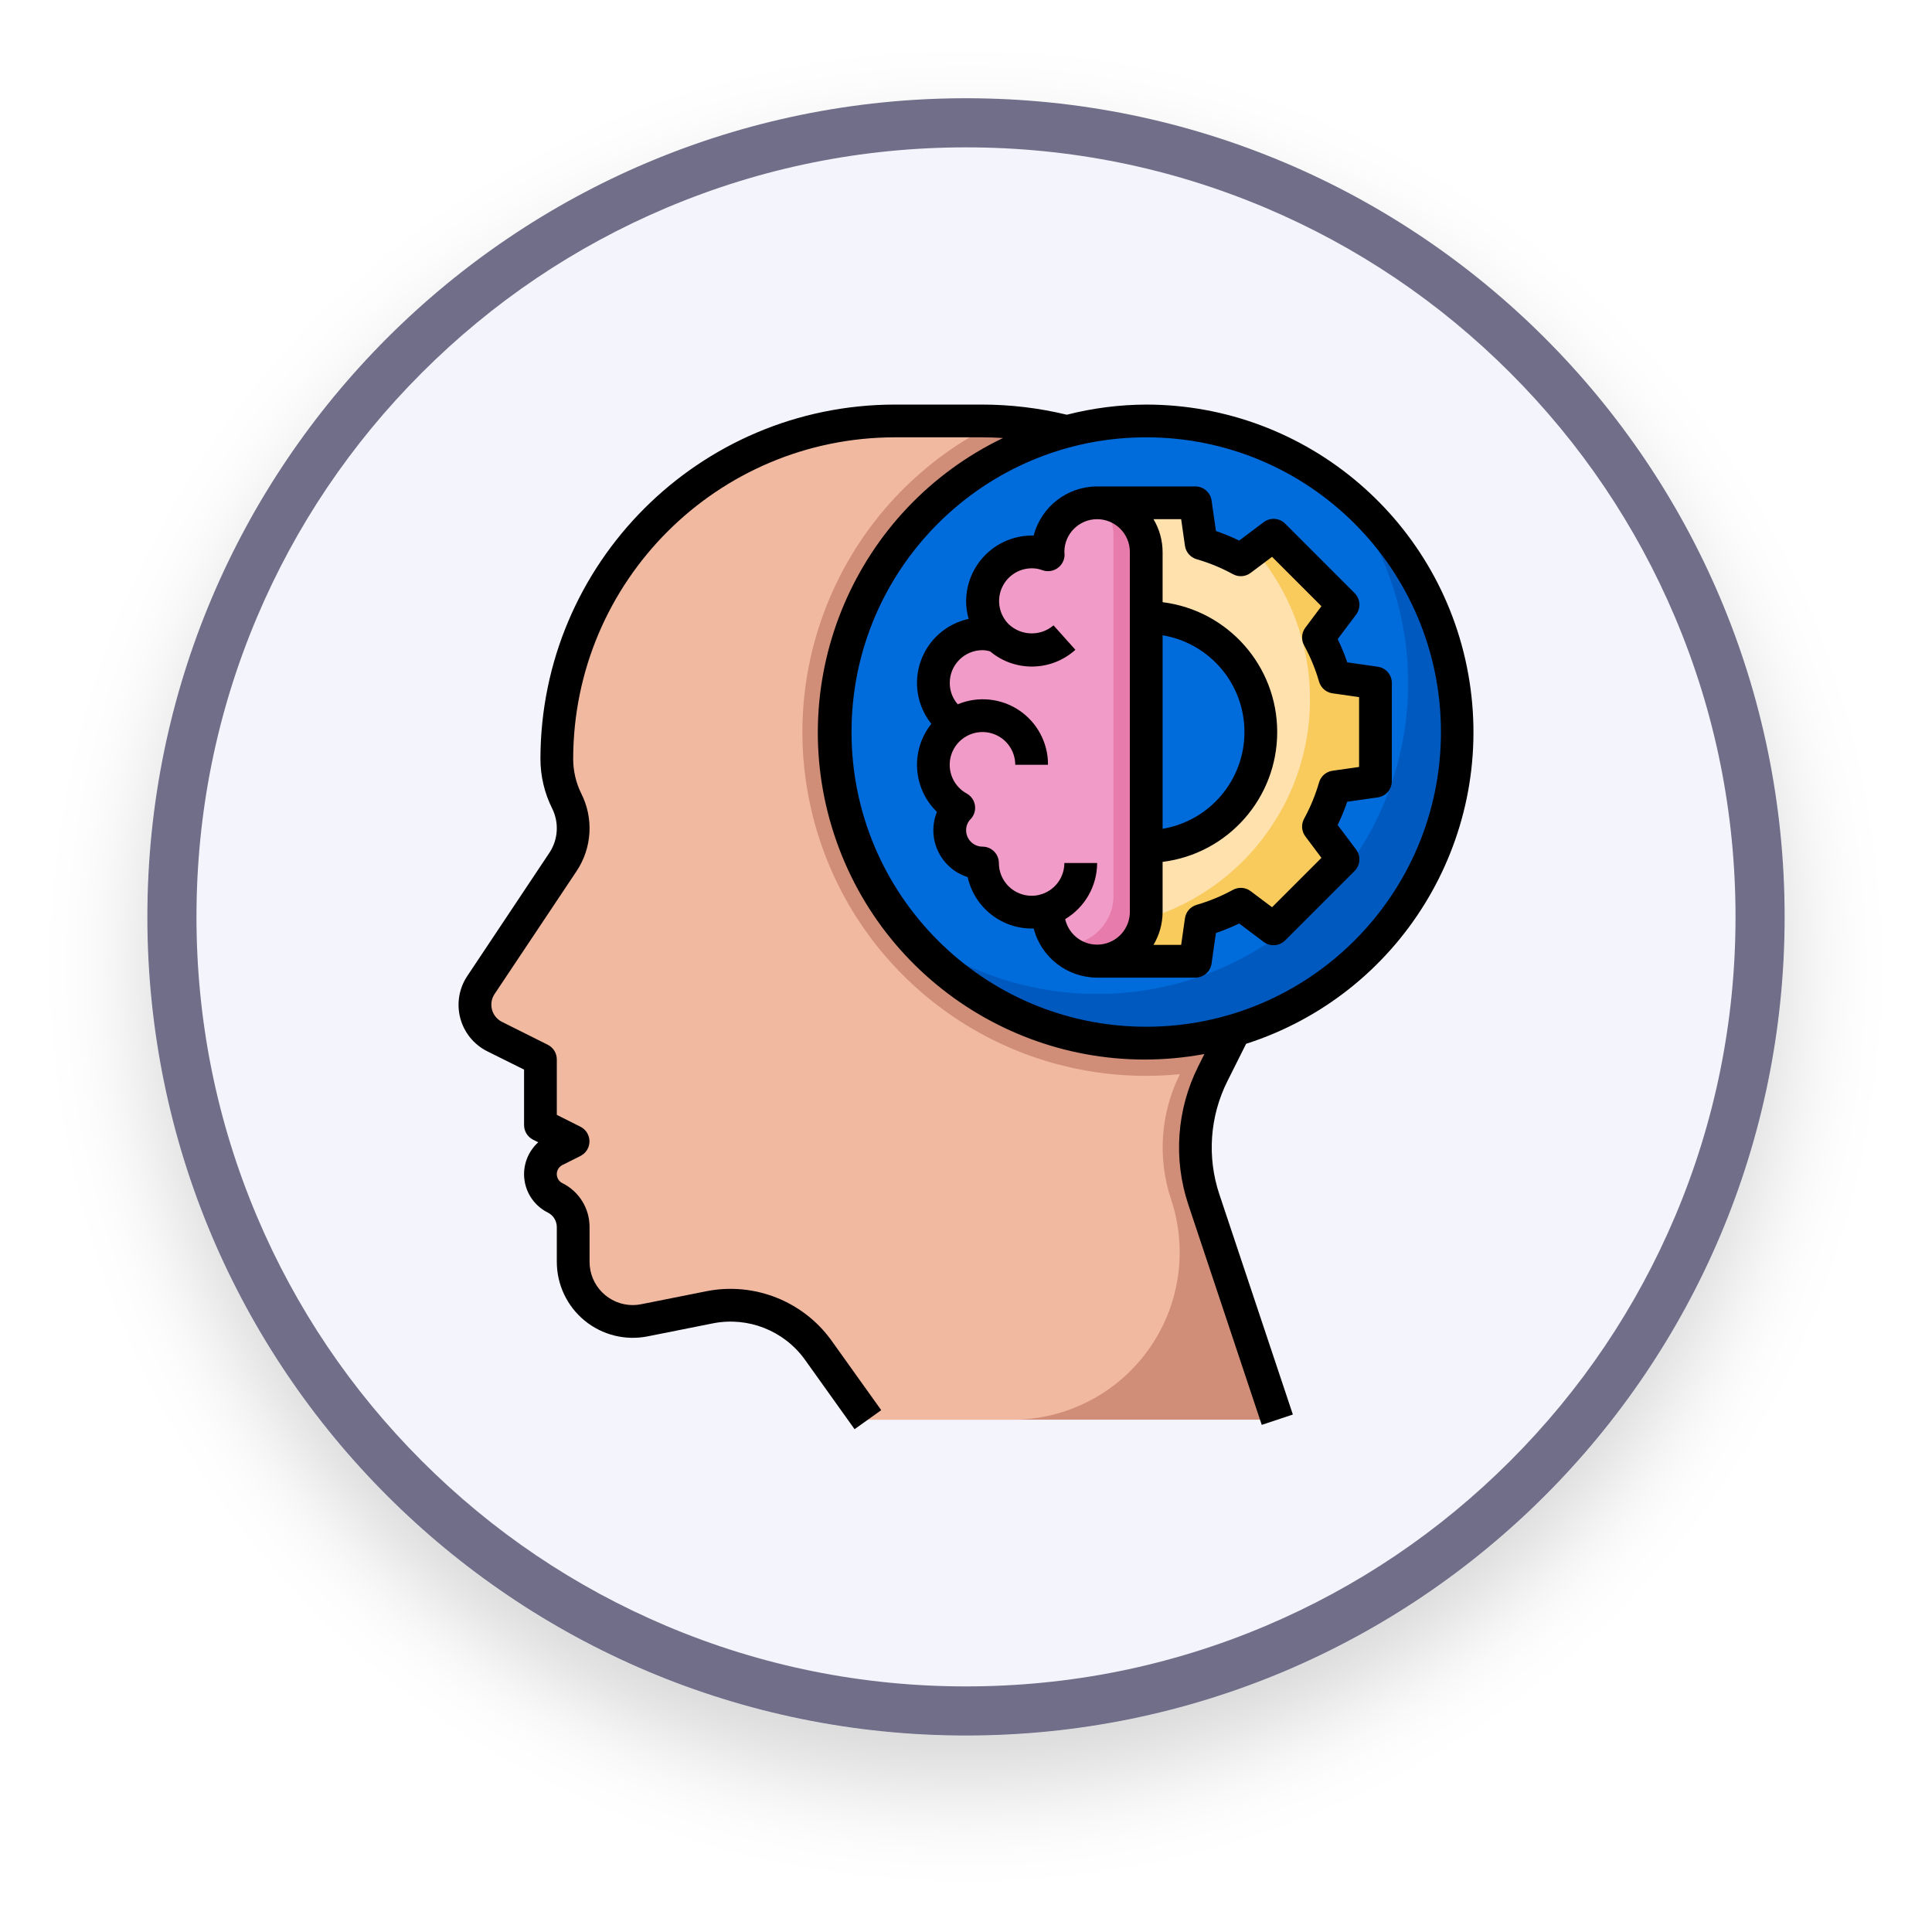
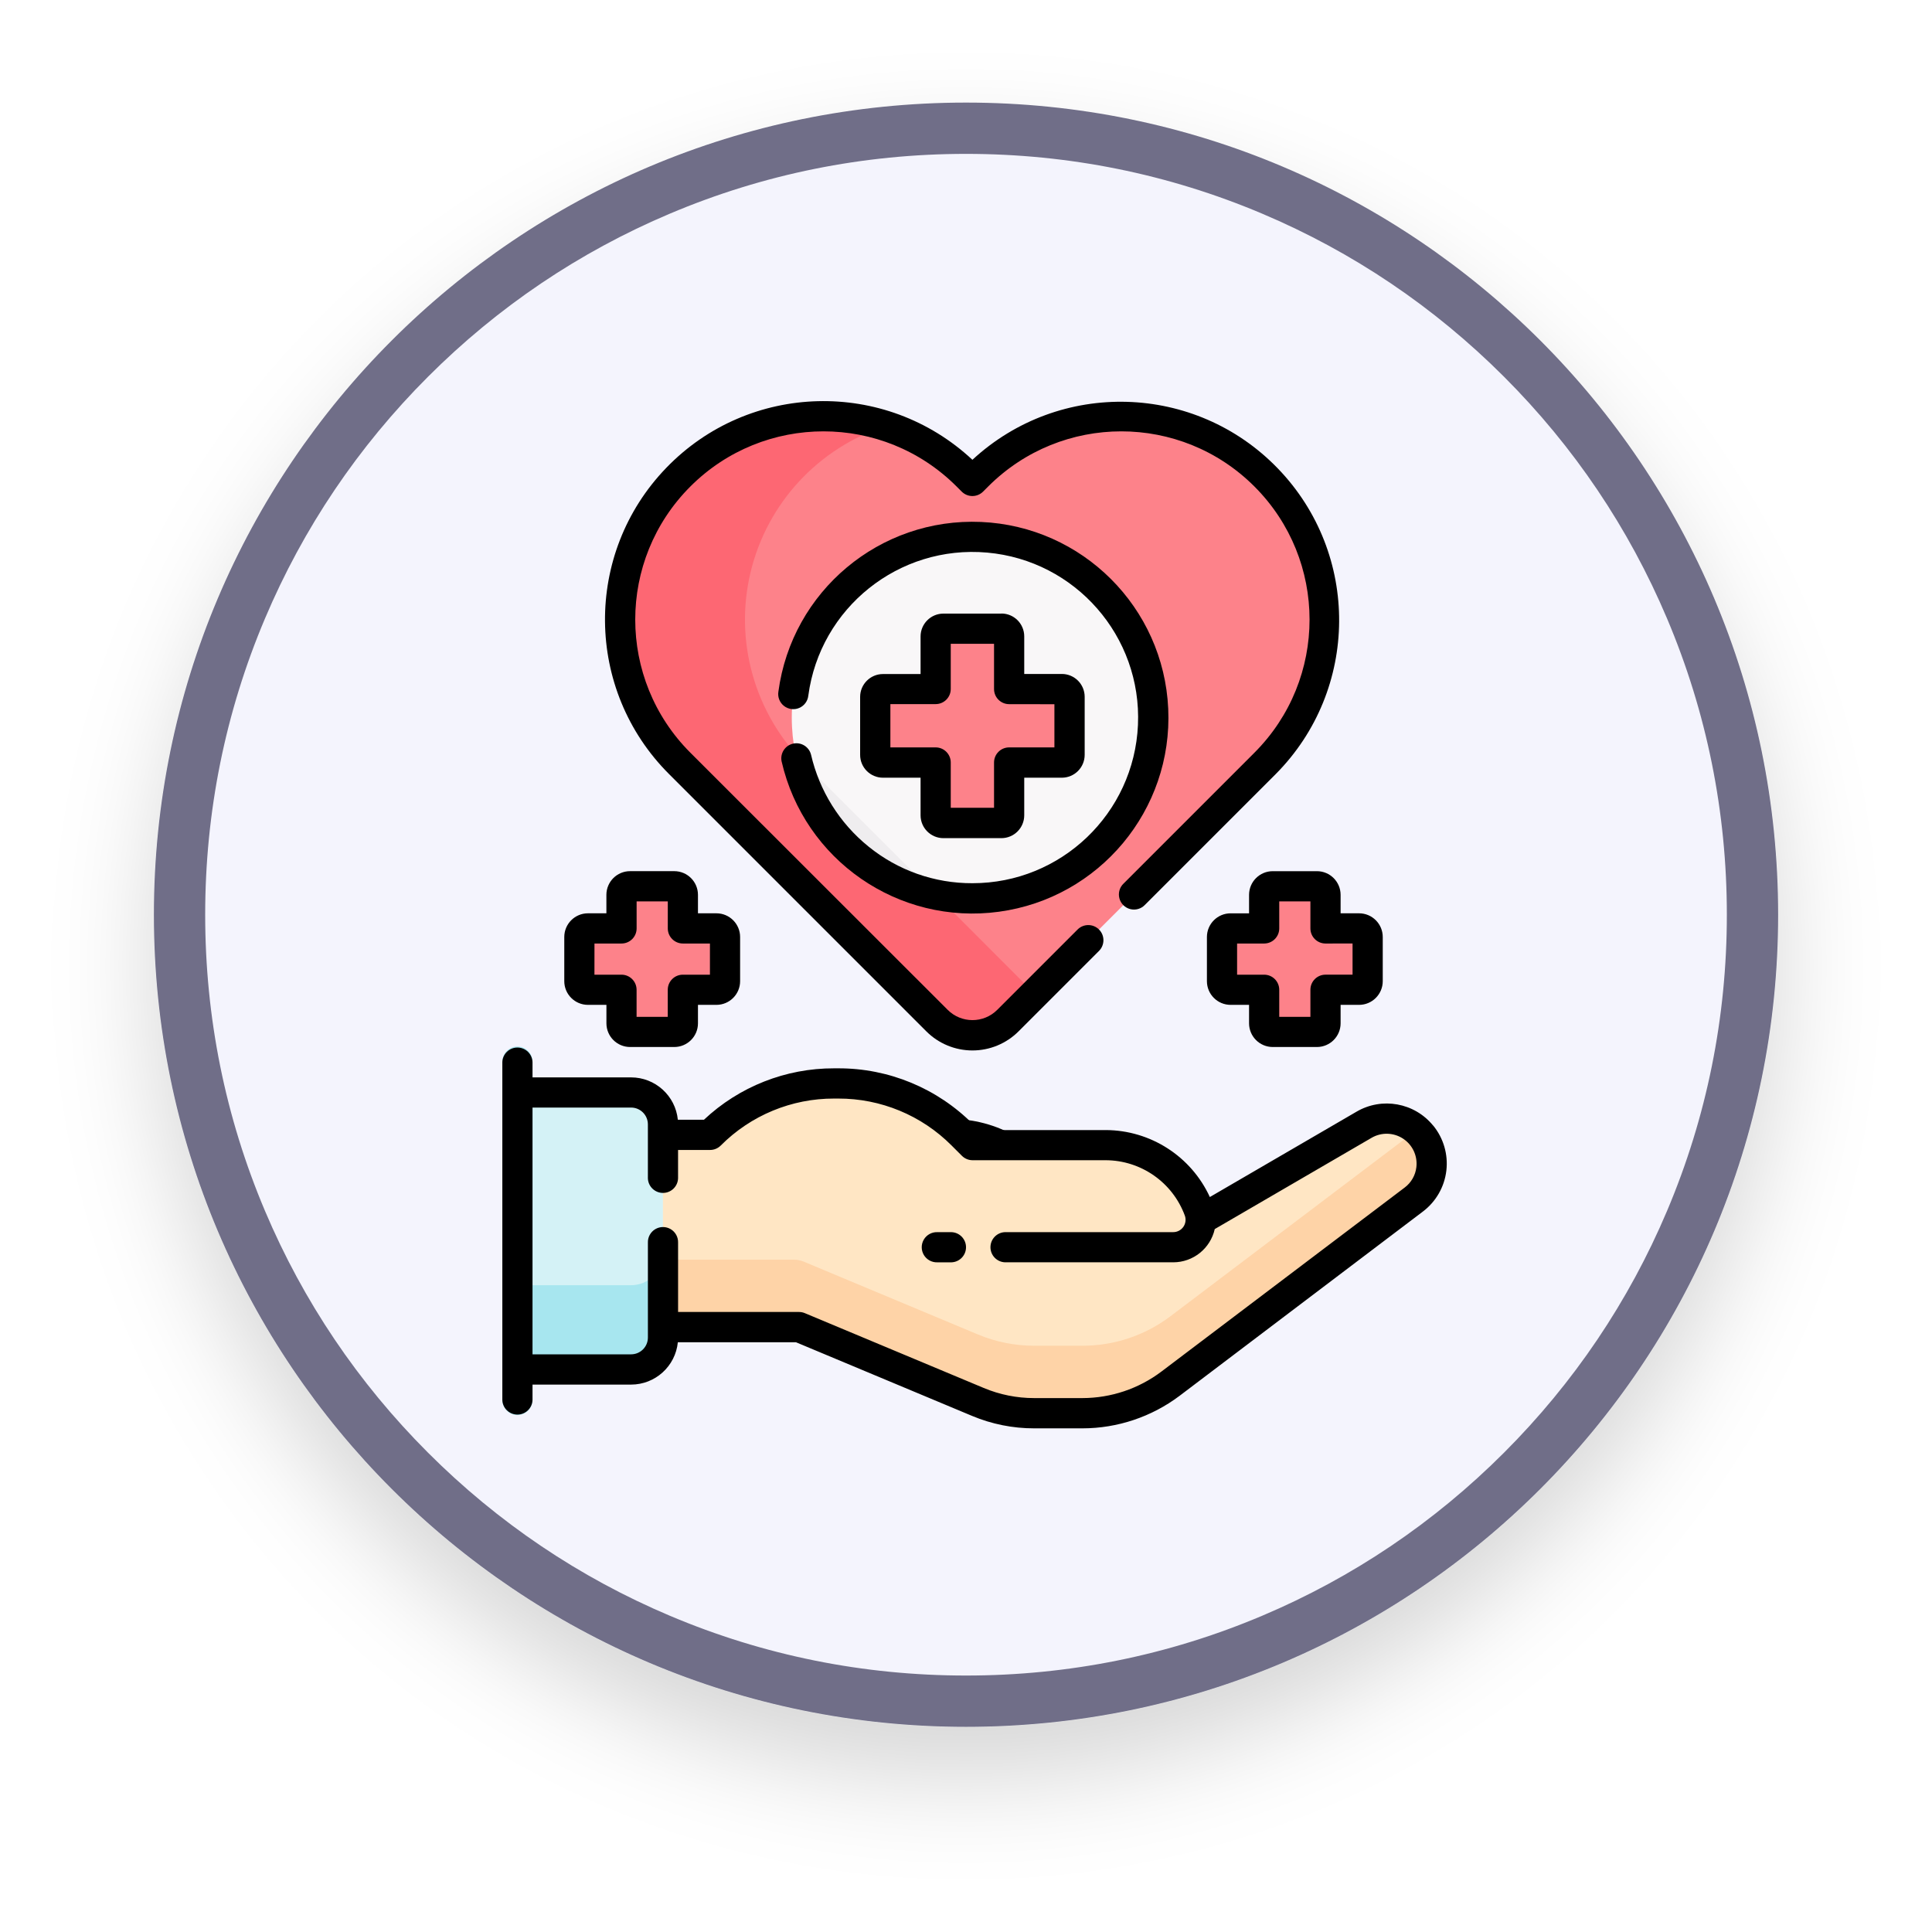
- <svg xmlns="http://www.w3.org/2000/svg" width="118" height="118" viewBox="0 0 118 118">
+ <svg xmlns="http://www.w3.org/2000/svg" width="113" height="113" viewBox="0 0 113 113">
  <defs>
-     <filter id="Path_982547" x="0" y="0" width="118" height="118" filterUnits="userSpaceOnUse">
+     <filter id="Path_982547" x="0" y="0" width="113" height="113" filterUnits="userSpaceOnUse">
      <feOffset dy="3" input="SourceAlpha" />
      <feGaussianBlur stdDeviation="3" result="blur" />
      <feFlood flood-opacity="0.161" />
      <feComposite operator="in" in2="blur" />
      <feComposite in="SourceGraphic" />
    </filter>
  </defs>
-   <g id="Group_1203534" data-name="Group 1203534" transform="translate(-1055.907 -461.718)">
-     <g id="Group_1203044" data-name="Group 1203044">
-       <g id="Group_1202585" data-name="Group 1202585" transform="translate(1064.907 467.718)">
-         <g id="Group_1178325" data-name="Group 1178325">
-           <g id="Group_1177679" data-name="Group 1177679">
-             <g id="Group_1172010" data-name="Group 1172010">
-               <g id="Group_1171046" data-name="Group 1171046">
-                 <g id="Group_1148525" data-name="Group 1148525">
-                   <g transform="matrix(1, 0, 0, 1, -9, -6)" filter="url(#Path_982547)">
-                     <g id="Path_982547-2" data-name="Path 982547" transform="translate(9 6)" fill="#f4f4fd">
-                       <path d="M 50 98.5 C 43.452 98.5 37.1 97.218 31.122 94.689 C 25.347 92.247 20.16 88.749 15.705 84.295 C 11.251 79.84 7.753 74.653 5.311 68.878 C 2.782 62.9 1.5 56.548 1.5 50 C 1.5 43.452 2.782 37.1 5.311 31.122 C 7.753 25.347 11.251 20.16 15.705 15.705 C 20.16 11.251 25.347 7.753 31.122 5.311 C 37.1 2.782 43.452 1.5 50 1.5 C 56.548 1.5 62.9 2.782 68.878 5.311 C 74.653 7.753 79.84 11.251 84.295 15.705 C 88.749 20.16 92.247 25.347 94.689 31.122 C 97.218 37.1 98.5 43.452 98.5 50 C 98.5 56.548 97.218 62.9 94.689 68.878 C 92.247 74.653 88.749 79.84 84.295 84.295 C 79.84 88.749 74.653 92.247 68.878 94.689 C 62.9 97.218 56.548 98.5 50 98.5 Z" stroke="none" />
-                       <path d="M 50 3 C 43.654 3 37.499 4.242 31.706 6.692 C 26.11 9.059 21.083 12.449 16.766 16.766 C 12.449 21.083 9.059 26.11 6.692 31.706 C 4.242 37.499 3 43.654 3 50 C 3 56.346 4.242 62.501 6.692 68.294 C 9.059 73.89 12.449 78.917 16.766 83.234 C 21.083 87.551 26.11 90.941 31.706 93.308 C 37.499 95.758 43.654 97 50 97 C 56.346 97 62.501 95.758 68.294 93.308 C 73.89 90.941 78.917 87.551 83.234 83.234 C 87.551 78.917 90.941 73.89 93.308 68.294 C 95.758 62.501 97 56.346 97 50 C 97 43.654 95.758 37.499 93.308 31.706 C 90.941 26.11 87.551 21.083 83.234 16.766 C 78.917 12.449 73.89 9.059 68.294 6.692 C 62.501 4.242 56.346 3 50 3 M 50 0 C 77.614 0 100 22.386 100 50 C 100 77.614 77.614 100 50 100 C 22.386 100 0 77.614 0 50 C 0 22.386 22.386 0 50 0 Z" stroke="none" fill="#6f6e88" />
-                     </g>
-                   </g>
+   <g id="Group_1204660" data-name="Group 1204660" transform="translate(-586.06 -1115.772)">
+     <g id="Group_1204204" data-name="Group 1204204">
+       <g id="Group_1203973" data-name="Group 1203973" transform="translate(595.061 1121.772)">
+         <g id="Group_1172010" data-name="Group 1172010" transform="translate(0)">
+           <g id="Group_1171046" data-name="Group 1171046">
+             <g id="Group_1148525" data-name="Group 1148525">
+               <g transform="matrix(1, 0, 0, 1, -9, -6)" filter="url(#Path_982547)">
+                 <g id="Path_982547-2" data-name="Path 982547" transform="translate(9 6)" fill="#f4f4fd">
+                   <path d="M 47.5 93.5 C 41.289 93.5 35.265 92.284 29.595 89.886 C 24.118 87.569 19.198 84.252 14.973 80.027 C 10.748 75.802 7.431 70.882 5.114 65.405 C 2.716 59.735 1.5 53.711 1.5 47.5 C 1.5 41.289 2.716 35.265 5.114 29.595 C 7.431 24.118 10.748 19.198 14.973 14.973 C 19.198 10.748 24.118 7.431 29.595 5.114 C 35.265 2.716 41.289 1.5 47.5 1.5 C 53.711 1.5 59.735 2.716 65.405 5.114 C 70.882 7.431 75.802 10.748 80.027 14.973 C 84.252 19.198 87.569 24.118 89.886 29.595 C 92.284 35.265 93.5 41.289 93.5 47.5 C 93.5 53.711 92.284 59.735 89.886 65.405 C 87.569 70.882 84.252 75.802 80.027 80.027 C 75.802 84.252 70.882 87.569 65.405 89.886 C 59.735 92.284 53.711 93.5 47.5 93.5 Z" stroke="none" />
+                   <path d="M 47.5 3 C 41.491 3 35.664 4.176 30.18 6.496 C 24.881 8.737 20.122 11.946 16.034 16.034 C 11.946 20.122 8.737 24.881 6.496 30.18 C 4.176 35.664 3 41.491 3 47.5 C 3 53.509 4.176 59.336 6.496 64.82 C 8.737 70.119 11.946 74.878 16.034 78.966 C 20.122 83.054 24.881 86.263 30.18 88.504 C 35.664 90.824 41.491 92 47.5 92 C 53.509 92 59.336 90.824 64.82 88.504 C 70.119 86.263 74.878 83.054 78.966 78.966 C 83.054 74.878 86.263 70.119 88.504 64.82 C 90.824 59.336 92 53.509 92 47.5 C 92 41.491 90.824 35.664 88.504 30.18 C 86.263 24.881 83.054 20.122 78.966 16.034 C 74.878 11.946 70.119 8.737 64.82 6.496 C 59.336 4.176 53.509 3 47.5 3 M 47.5 0 C 73.734 0 95 21.266 95 47.5 C 95 73.734 73.734 95 47.5 95 C 21.266 95 0 73.734 0 47.5 C 0 21.266 21.266 0 47.5 0 Z" stroke="none" fill="#6f6e88" />
                </g>
              </g>
            </g>
          </g>
        </g>
      </g>
-       <g id="Layer_32" data-name="Layer 32" transform="translate(1082.915 485.428)">
-         <path id="Path_1043571" data-name="Path 1043571" d="M38.113,2.634A21.1,21.1,0,0,0,32.965,2H27.64A20.64,20.64,0,0,0,7,22.64H7a5.76,5.76,0,0,0,.608,2.576h0A3.711,3.711,0,0,1,8,26.876H8a3.715,3.715,0,0,1-.623,2.058L2.365,36.453A2.172,2.172,0,0,0,2,37.658H2A2.172,2.172,0,0,0,3.2,39.6L6,41v4l2,1-1.106.553A1.617,1.617,0,0,0,6,48H6a1.617,1.617,0,0,0,.894,1.447h0A2,2,0,0,1,8,51.236V53.36A3.64,3.64,0,0,0,11.64,57h0a3.637,3.637,0,0,0,.713-.071l4.014-.8A6.457,6.457,0,0,1,17.645,56h0a6.52,6.52,0,0,1,5.3,2.73L26,63H51L46.515,49.546A10.051,10.051,0,0,1,46,46.37h0a10.041,10.041,0,0,1,1.06-4.489l1.327-2.656" fill="#d08d78" />
-         <circle id="Ellipse_12602" data-name="Ellipse 12602" cx="19" cy="19" r="19" transform="translate(24 2)" fill="#0059be" />
-         <path id="Path_1043572" data-name="Path 1043572" d="M43,2A18.987,18.987,0,0,0,28.157,32.843,18.987,18.987,0,0,0,54.843,6.157,18.9,18.9,0,0,0,43,2Z" fill="#006bdb" />
-         <path id="Path_1043573" data-name="Path 1043573" d="M43,42A20.987,20.987,0,0,1,33.721,2.183,21.226,21.226,0,0,0,30.965,2H27.64A20.64,20.64,0,0,0,7,22.64a5.76,5.76,0,0,0,.608,2.576,3.713,3.713,0,0,1-.231,3.719L2.365,36.453A2.171,2.171,0,0,0,3.2,39.6L6,41v4l2,1-1.106.553a1.618,1.618,0,0,0,0,2.894A2,2,0,0,1,8,51.236V53.36a3.638,3.638,0,0,0,4.353,3.569l4.014-.8a6.515,6.515,0,0,1,6.583,2.6L26,63h8.818a10.221,10.221,0,0,0,9.7-13.454,10.039,10.039,0,0,1,.538-7.65C44.377,41.962,43.693,42,43,42Z" fill="#f2b9a1" />
-         <path id="Path_1043574" data-name="Path 1043574" d="M40,35h6l.355-2.485a11.928,11.928,0,0,0,2.42-1l2,1.5,4.243-4.243-1.5-2a11.928,11.928,0,0,0,1-2.42L57,24V18l-2.485-.355a11.928,11.928,0,0,0-1-2.42l1.5-2L50.778,8.979l-2,1.5a11.928,11.928,0,0,0-2.42-1L46,7H40Z" fill="#f9cb5d" />
-         <path id="Path_1043575" data-name="Path 1043575" d="M53,19a13.93,13.93,0,0,0-3.4-9.134l-.82.616a11.928,11.928,0,0,0-2.42-1L46,7H40V32.95A13.992,13.992,0,0,0,53,19Z" fill="#ffe1ae" />
-         <path id="Path_1043576" data-name="Path 1043576" d="M43,32a3,3,0,0,1-6,0,1.087,1.087,0,0,1,.01-.18A2.787,2.787,0,0,1,36,32a3,3,0,0,1-3-3,2.006,2.006,0,0,1-2-2,1.944,1.944,0,0,1,.55-1.37,3,3,0,0,1-.21-5.13A3,3,0,0,1,33,15a2.715,2.715,0,0,1,.91.15A3,3,0,0,1,36,10a2.787,2.787,0,0,1,1.01.18A1.087,1.087,0,0,1,37,10a3,3,0,0,1,6,0Z" fill="#e77cac" />
-         <path id="Path_1043577" data-name="Path 1043577" d="M37,10a1.087,1.087,0,0,0,.01.18A2.787,2.787,0,0,0,36,10a3,3,0,0,0-2.09,5.15A2.715,2.715,0,0,0,33,15a3,3,0,0,0-1.66,5.5,3,3,0,0,0,.21,5.13A1.944,1.944,0,0,0,31,27a2.006,2.006,0,0,0,2,2,3,3,0,0,0,3,3,2.787,2.787,0,0,0,1.01-.18A1.087,1.087,0,0,0,37,32a2.976,2.976,0,0,0,.758,1.977c.081.007.159.023.242.023a3,3,0,0,0,3-3V9a2.981,2.981,0,0,0-.756-1.976C40.162,7.018,40.083,7,40,7a3,3,0,0,0-3,3Z" fill="#f19cc8" />
-         <path id="Path_1043578" data-name="Path 1043578" d="M37.349,32.767l-.674-1.883A2.006,2.006,0,0,0,38,29h2A4.01,4.01,0,0,1,37.349,32.767Z" fill="#e77cac" />
-         <path id="Path_1043579" data-name="Path 1043579" d="M36,17a3.978,3.978,0,0,1-2.829-1.172l1.415-1.413a2.048,2.048,0,0,0,2.747.076l1.334,1.49A3.993,3.993,0,0,1,36,17Z" fill="#e77cac" />
-         <path id="Path_1043580" data-name="Path 1043580" d="M37,23H35a2,2,0,0,0-3.1-1.667l-1.109-1.665A4,4,0,0,1,37,23Z" fill="#e77cac" />
-         <path id="Path_1043581" data-name="Path 1043581" d="M43,28a7,7,0,1,0,0-14h0" fill="#006bdb" />
-         <path id="Path_1043582" data-name="Path 1043582" d="M43,1a19.9,19.9,0,0,0-4.85.62A22.108,22.108,0,0,0,32.965,1H27.64A21.665,21.665,0,0,0,6,22.64a6.794,6.794,0,0,0,.714,3.024,2.71,2.71,0,0,1-.17,2.716L1.533,35.9a3.172,3.172,0,0,0,1.22,4.6L5,41.618V45a1,1,0,0,0,.553.9l.314.157a2.62,2.62,0,0,0,.58,4.29A.994.994,0,0,1,7,51.236V53.36a4.641,4.641,0,0,0,5.55,4.55l4.013-.8a5.588,5.588,0,0,1,5.573,2.2l3.05,4.27,1.628-1.162-3.051-4.271a7.6,7.6,0,0,0-7.592-3l-4.015.8A2.61,2.61,0,0,1,11.64,56,2.643,2.643,0,0,1,9,53.36V51.236a2.982,2.982,0,0,0-1.659-2.683.618.618,0,0,1,0-1.106l1.1-.552a1,1,0,0,0,0-1.79L7,44.382V41a1,1,0,0,0-.553-.9l-2.8-1.4A1.173,1.173,0,0,1,3.2,37l5.011-7.51A4.708,4.708,0,0,0,8.5,24.769,4.794,4.794,0,0,1,8,22.64,19.663,19.663,0,0,1,27.64,3h5.325c.43,0,.86.015,1.288.042a19.967,19.967,0,0,0,12.3,37.624l-.383.767a11.043,11.043,0,0,0-.6,8.429l4.485,13.454,1.9-.632L47.464,49.229a9.037,9.037,0,0,1,.491-6.9L49.1,40.042A20,20,0,0,0,43,1Zm0,38A18,18,0,1,1,61,21,18,18,0,0,1,43,39Z" />
-         <path id="Path_1043583" data-name="Path 1043583" d="M50.178,8.179l-1.5,1.127a12.775,12.775,0,0,0-1.42-.584L46.99,6.858A1,1,0,0,0,46,6H40a4.008,4.008,0,0,0-3.874,3A4.026,4.026,0,0,0,32,13a3.954,3.954,0,0,0,.153,1.091A4,4,0,0,0,29.876,20.5a4.01,4.01,0,0,0,.34,5.378,3,3,0,0,0,1.877,3.982A4.015,4.015,0,0,0,36.126,33,4.008,4.008,0,0,0,40,36h6a1,1,0,0,0,.99-.858l.266-1.864a12.854,12.854,0,0,0,1.42-.584l1.5,1.127a1,1,0,0,0,1.307-.093l4.243-4.243a1,1,0,0,0,.093-1.307l-1.127-1.5a12.775,12.775,0,0,0,.584-1.42l1.864-.266A1,1,0,0,0,58,24V18a1,1,0,0,0-.858-.99l-1.864-.266a12.775,12.775,0,0,0-.584-1.42l1.127-1.5a1,1,0,0,0-.093-1.307L51.485,8.272a1,1,0,0,0-1.307-.093ZM44,15.09a5.993,5.993,0,0,1,0,11.82ZM38.049,32.425A4,4,0,0,0,40,29H38a2,2,0,0,1-1.322,1.882.052.052,0,0,0-.03.006A1.8,1.8,0,0,1,36,31a2,2,0,0,1-2-2,1,1,0,0,0-1-1,1,1,0,0,1-1-1,.946.946,0,0,1,.268-.674,1,1,0,0,0-.237-1.573,2,2,0,0,1-.137-3.42h0A2,2,0,0,1,35,23h2a3.98,3.98,0,0,0-5.511-3.694A1.964,1.964,0,0,1,31,18a2,2,0,0,1,2-2,1.684,1.684,0,0,1,.472.076,3.961,3.961,0,0,0,5.2-.1l-1.334-1.49a2.048,2.048,0,0,1-2.731-.064A2,2,0,0,1,36,11a1.8,1.8,0,0,1,.648.112A1.013,1.013,0,0,0,38,10a2,2,0,0,1,4,0V32a2,2,0,0,1-3.951.425ZM52.643,15.707a11.01,11.01,0,0,1,.913,2.217,1,1,0,0,0,.818.711L56,18.867v4.266l-1.626.232a1,1,0,0,0-.818.711,11.01,11.01,0,0,1-.913,2.217,1,1,0,0,0,.076,1.082l.982,1.31L50.685,31.7l-1.31-.983a1,1,0,0,0-1.082-.076,11,11,0,0,1-2.217.914,1,1,0,0,0-.711.818L45.133,34H43.444A3.959,3.959,0,0,0,44,32V28.931a7.993,7.993,0,0,0,0-15.862V10a3.959,3.959,0,0,0-.556-2h1.689l.232,1.626a1,1,0,0,0,.711.818,11.01,11.01,0,0,1,2.217.913.994.994,0,0,0,1.082-.076l1.31-.982L53.7,13.315l-.982,1.31a1,1,0,0,0-.075,1.082Z" />
+       <g id="healthcare_2449846_1_" data-name="healthcare_2449846 (1)" transform="translate(594.901 1139.236)">
+         <g id="Group_1204202" data-name="Group 1204202" transform="translate(20.54 0.883)">
+           <path id="Path_1046129" data-name="Path 1046129" d="M237.542,420.477h-.825" transform="translate(-211.275 -371.874)" fill="none" stroke="#000" stroke-linecap="round" stroke-linejoin="round" stroke-miterlimit="10" stroke-width="15" />
+           <g id="Group_1204198" data-name="Group 1204198" transform="translate(2.859 39.021)">
+             <g id="XMLID_395_">
+               <g id="Group_1204197" data-name="Group 1204197">
+                 <path id="Path_1046130" data-name="Path 1046130" d="M82.822,347.037l9.552-5.558a2.633,2.633,0,0,1,2.913,4.375L81.051,356.622a8.527,8.527,0,0,1-5.142,1.725h-2.83a8.521,8.521,0,0,1-3.287-.66l-10.465-4.376H51.37l-6.536.02V342.067h9.29a10.267,10.267,0,0,1,7.259-3.007h.235a10.264,10.264,0,0,1,7.258,3.007l.6.6h7.782a5.814,5.814,0,0,1,5.461,3.814A1.6,1.6,0,0,1,82.822,347.037Z" transform="translate(-44.834 -339.06)" fill="#ffe6c4" />
+               </g>
+               <path id="Path_1046131" data-name="Path 1046131" d="M95.441,362.185c-.05.044-.1.087-.155.128L81.051,373.081a8.527,8.527,0,0,1-5.142,1.725h-2.83a8.521,8.521,0,0,1-3.287-.66L59.61,369.889a1.53,1.53,0,0,0-.591-.118H51.37l-6.536.02v3.944l6.536-.02h7.956l10.465,4.376a8.521,8.521,0,0,0,3.287.66h2.83a8.527,8.527,0,0,0,5.142-1.725l14.236-10.769a2.633,2.633,0,0,0,.155-4.071Z" transform="translate(-44.834 -359.463)" fill="#fed3a7" />
+             </g>
+           </g>
+           <path id="Path_1046132" data-name="Path 1046132" d="M36.5,357.474v-4.083h.048v-7.967a1.865,1.865,0,0,0-1.865-1.865H28.04v16.2h6.649a1.865,1.865,0,0,0,1.865-1.865v-.468Z" transform="translate(-27.157 -304.009)" fill="#d4f2f6" />
+           <path id="Path_1046133" data-name="Path 1046133" d="M34.689,425.363H28.04v4.926h6.649a1.865,1.865,0,0,0,1.865-1.865V423.5A1.865,1.865,0,0,1,34.689,425.363Z" transform="translate(-27.157 -374.54)" fill="#a7e6ef" />
+           <g id="Group_1204199" data-name="Group 1204199" transform="translate(0 36.893)">
+             <path id="Path_1046134" data-name="Path 1046134" d="M21.423,342.506a.883.883,0,0,1-.883-.883v-19.76a.883.883,0,1,1,1.765,0v19.76A.883.883,0,0,1,21.423,342.506Z" transform="translate(-20.54 -320.981)" fill="#a7e6ef" />
+           </g>
+           <path id="Path_1046135" data-name="Path 1046135" d="M116.81,10.983a11.893,11.893,0,0,0-16.819,0l-.3.3-.3-.3A11.893,11.893,0,0,0,82.57,27.8L97.616,42.849a2.933,2.933,0,0,0,4.147,0L116.81,27.8a11.893,11.893,0,0,0,0-16.819Z" transform="translate(-72.197 -7.5)" fill="#fd828a" />
+           <g id="Group_1204200" data-name="Group 1204200" transform="translate(6.89 0)">
+             <path id="Path_1046136" data-name="Path 1046136" d="M89.865,27.8A11.9,11.9,0,0,1,94.627,8.072,11.895,11.895,0,0,0,82.57,27.8L97.616,42.851a2.933,2.933,0,0,0,4.147,0l1.573-1.573Z" transform="translate(-79.087 -7.502)" fill="#fd6773" />
+           </g>
+           <circle id="Ellipse_12745" data-name="Ellipse 12745" cx="10.57" cy="10.57" r="10.57" transform="translate(16.929 7.054)" fill="#f9f7f8" />
+           <path id="Path_1046137" data-name="Path 1046137" d="M166.709,175.785q-.275-.275-.528-.564a10.583,10.583,0,0,0,8.2,8.234Z" transform="translate(-149.041 -155.482)" fill="#efedef" />
+           <g id="Group_1204201" data-name="Group 1204201" transform="translate(4.504 12.425)">
+             <path id="Path_1046138" data-name="Path 1046138" d="M216.8,116.6h-3.078v-3.078a.452.452,0,0,0-.452-.452h-3.393a.452.452,0,0,0-.452.452V116.6H206.35a.452.452,0,0,0-.452.452v3.393a.452.452,0,0,0,.452.452h3.078v3.078a.452.452,0,0,0,.452.452h3.393a.452.452,0,0,0,.452-.452V120.9H216.8a.452.452,0,0,0,.452-.452v-3.393A.452.452,0,0,0,216.8,116.6Z" transform="translate(-188.588 -113.074)" fill="#fd828a" />
+             <path id="Path_1046139" data-name="Path 1046139" d="M386.214,243.546h-1.963v-1.963a.5.5,0,0,0-.5-.5h-2.584a.5.5,0,0,0-.5.5v1.963H378.7a.5.5,0,0,0-.5.5v2.584a.5.5,0,0,0,.5.5h1.963V249.1a.5.5,0,0,0,.5.5h2.584a.5.5,0,0,0,.5-.5v-1.963h1.963a.5.5,0,0,0,.5-.5v-2.584A.5.5,0,0,0,386.214,243.546Z" transform="translate(-340.61 -226.016)" fill="#fd828a" />
+             <path id="Path_1046140" data-name="Path 1046140" d="M59.316,243.546h1.963v-1.963a.5.5,0,0,1,.5-.5h2.584a.5.5,0,0,1,.5.5v1.963H66.83a.5.5,0,0,1,.5.5v2.584a.5.5,0,0,1-.5.5H64.867V249.1a.5.5,0,0,1-.5.5H61.781a.5.5,0,0,1-.5-.5v-1.963H59.316a.5.5,0,0,1-.5-.5v-2.584A.5.5,0,0,1,59.316,243.546Z" transform="translate(-58.814 -226.016)" fill="#fd828a" />
+           </g>
+         </g>
+         <g id="Group_1204203" data-name="Group 1204203" transform="translate(20.54 0)">
+           <path id="Path_1046141" data-name="Path 1046141" d="M230.925,412.977H230.1a.883.883,0,1,0,0,1.765h.825a.883.883,0,0,0,0-1.765Z" transform="translate(-204.658 -364.374)" />
+           <path id="Path_1046142" data-name="Path 1046142" d="M74.983,325.576a3.5,3.5,0,0,0-4.488-.812l-8.574,4.989a6.725,6.725,0,0,0-6.093-3.917H48.412l-.346-.346a11.075,11.075,0,0,0-7.883-3.265h-.235a11.069,11.069,0,0,0-7.616,3.007H30.805a2.751,2.751,0,0,0-2.734-2.477H22.305v-.892a.883.883,0,0,0-1.765,0v19.76a.883.883,0,0,0,1.765,0v-.9h5.766a2.751,2.751,0,0,0,2.734-2.477h6.909l10.3,4.308a9.359,9.359,0,0,0,3.629.728h2.83a9.462,9.462,0,0,0,5.674-1.9L74.384,330.6a3.515,3.515,0,0,0,.6-5.029ZM74,328.009a1.735,1.735,0,0,1-.682,1.188L59.083,339.965a7.686,7.686,0,0,1-4.609,1.547h-2.83a7.6,7.6,0,0,1-2.948-.592l-10.464-4.376a.884.884,0,0,0-.341-.068H30.819v-4.055a.883.883,0,1,0-1.765,0v5.55a.983.983,0,0,1-.982.982H22.305V324.52h5.766a.983.983,0,0,1,.982.982v3.157a.883.883,0,0,0,1.765,0V327H32.69a.882.882,0,0,0,.624-.259,9.322,9.322,0,0,1,6.635-2.748h.235a9.321,9.321,0,0,1,6.635,2.748l.6.6a.882.882,0,0,0,.624.259h7.782a4.95,4.95,0,0,1,4.632,3.235.722.722,0,0,1-.678.971H49.943a.883.883,0,0,0,0,1.765h9.839a2.49,2.49,0,0,0,2.426-1.944l9.175-5.339A1.75,1.75,0,0,1,74,328.009Z" transform="translate(-20.54 -283.204)" />
+           <path id="Path_1046143" data-name="Path 1046143" d="M90.375,36.856a3.815,3.815,0,0,0,5.4,0l4.7-4.7A.883.883,0,0,0,99.226,30.9l-4.7,4.7a2.05,2.05,0,0,1-2.9,0L76.577,20.561A11.01,11.01,0,1,1,92.148,4.99l.3.3a.882.882,0,0,0,1.248,0l.3-.3a11.01,11.01,0,1,1,15.571,15.571l-7.646,7.646a.883.883,0,1,0,1.248,1.248l7.646-7.646A12.776,12.776,0,0,0,93.073,3.429,12.776,12.776,0,0,0,75.329,21.81Z" transform="translate(-65.579 0)" />
+           <path id="Path_1046144" data-name="Path 1046144" d="M159.584,73.556a.883.883,0,0,0-1.721.393,11.457,11.457,0,1,0-.187-4.074.883.883,0,1,0,1.75.232,9.688,9.688,0,1,1,9.6,10.972,9.578,9.578,0,0,1-6.081-2.146A9.725,9.725,0,0,1,159.584,73.556Z" transform="translate(-141.53 -52.885)" />
+           <path id="Path_1046145" data-name="Path 1046145" d="M206.657,105.575h-3.393a1.337,1.337,0,0,0-1.335,1.335v2.2h-2.2a1.336,1.336,0,0,0-1.335,1.335v3.393a1.336,1.336,0,0,0,1.335,1.335h2.2v2.2a1.337,1.337,0,0,0,1.335,1.335h3.393a1.337,1.337,0,0,0,1.335-1.335v-2.2h2.2a1.337,1.337,0,0,0,1.335-1.335V110.44a1.337,1.337,0,0,0-1.335-1.335h-2.2v-2.2a1.337,1.337,0,0,0-1.335-1.335Zm3.1,5.3V113.4h-2.648a.883.883,0,0,0-.883.883v2.648h-2.532v-2.648a.883.883,0,0,0-.883-.883h-2.648v-2.532h2.648a.883.883,0,0,0,.883-.883V107.34h2.532v2.648a.883.883,0,0,0,.883.883Z" transform="translate(-177.467 -93.15)" />
+           <path id="Path_1046146" data-name="Path 1046146" d="M377.132,233.581h-2.584a1.386,1.386,0,0,0-1.385,1.385v1.08h-1.08a1.386,1.386,0,0,0-1.385,1.385v2.584a1.386,1.386,0,0,0,1.385,1.385h1.08v1.08a1.386,1.386,0,0,0,1.385,1.385h2.584a1.386,1.386,0,0,0,1.385-1.385V241.4h1.08a1.386,1.386,0,0,0,1.385-1.385V237.43a1.386,1.386,0,0,0-1.385-1.385h-1.08v-1.08A1.386,1.386,0,0,0,377.132,233.581Zm2.084,4.23v1.823h-1.582a.883.883,0,0,0-.883.883V242.1h-1.823v-1.582a.883.883,0,0,0-.883-.883h-1.582v-1.823h1.582a.883.883,0,0,0,.883-.883v-1.582h1.823v1.582a.883.883,0,0,0,.883.883Z" transform="translate(-329.488 -206.091)" />
+           <path id="Path_1046147" data-name="Path 1046147" d="M52.7,241.4h1.08v1.08a1.386,1.386,0,0,0,1.385,1.385h2.584a1.386,1.386,0,0,0,1.385-1.385V241.4h1.08a1.386,1.386,0,0,0,1.385-1.385V237.43a1.386,1.386,0,0,0-1.385-1.385h-1.08v-1.08a1.386,1.386,0,0,0-1.385-1.385H55.163a1.386,1.386,0,0,0-1.385,1.385v1.08H52.7a1.386,1.386,0,0,0-1.385,1.385v2.584A1.386,1.386,0,0,0,52.7,241.4Zm.381-3.588h1.582a.883.883,0,0,0,.883-.883v-1.582h1.823v1.582a.883.883,0,0,0,.883.883h1.582v1.823H58.25a.883.883,0,0,0-.883.883V242.1H55.544v-1.582a.883.883,0,0,0-.883-.883H53.079Z" transform="translate(-47.692 -206.091)" />
+         </g>
      </g>
    </g>
  </g>
</svg>
